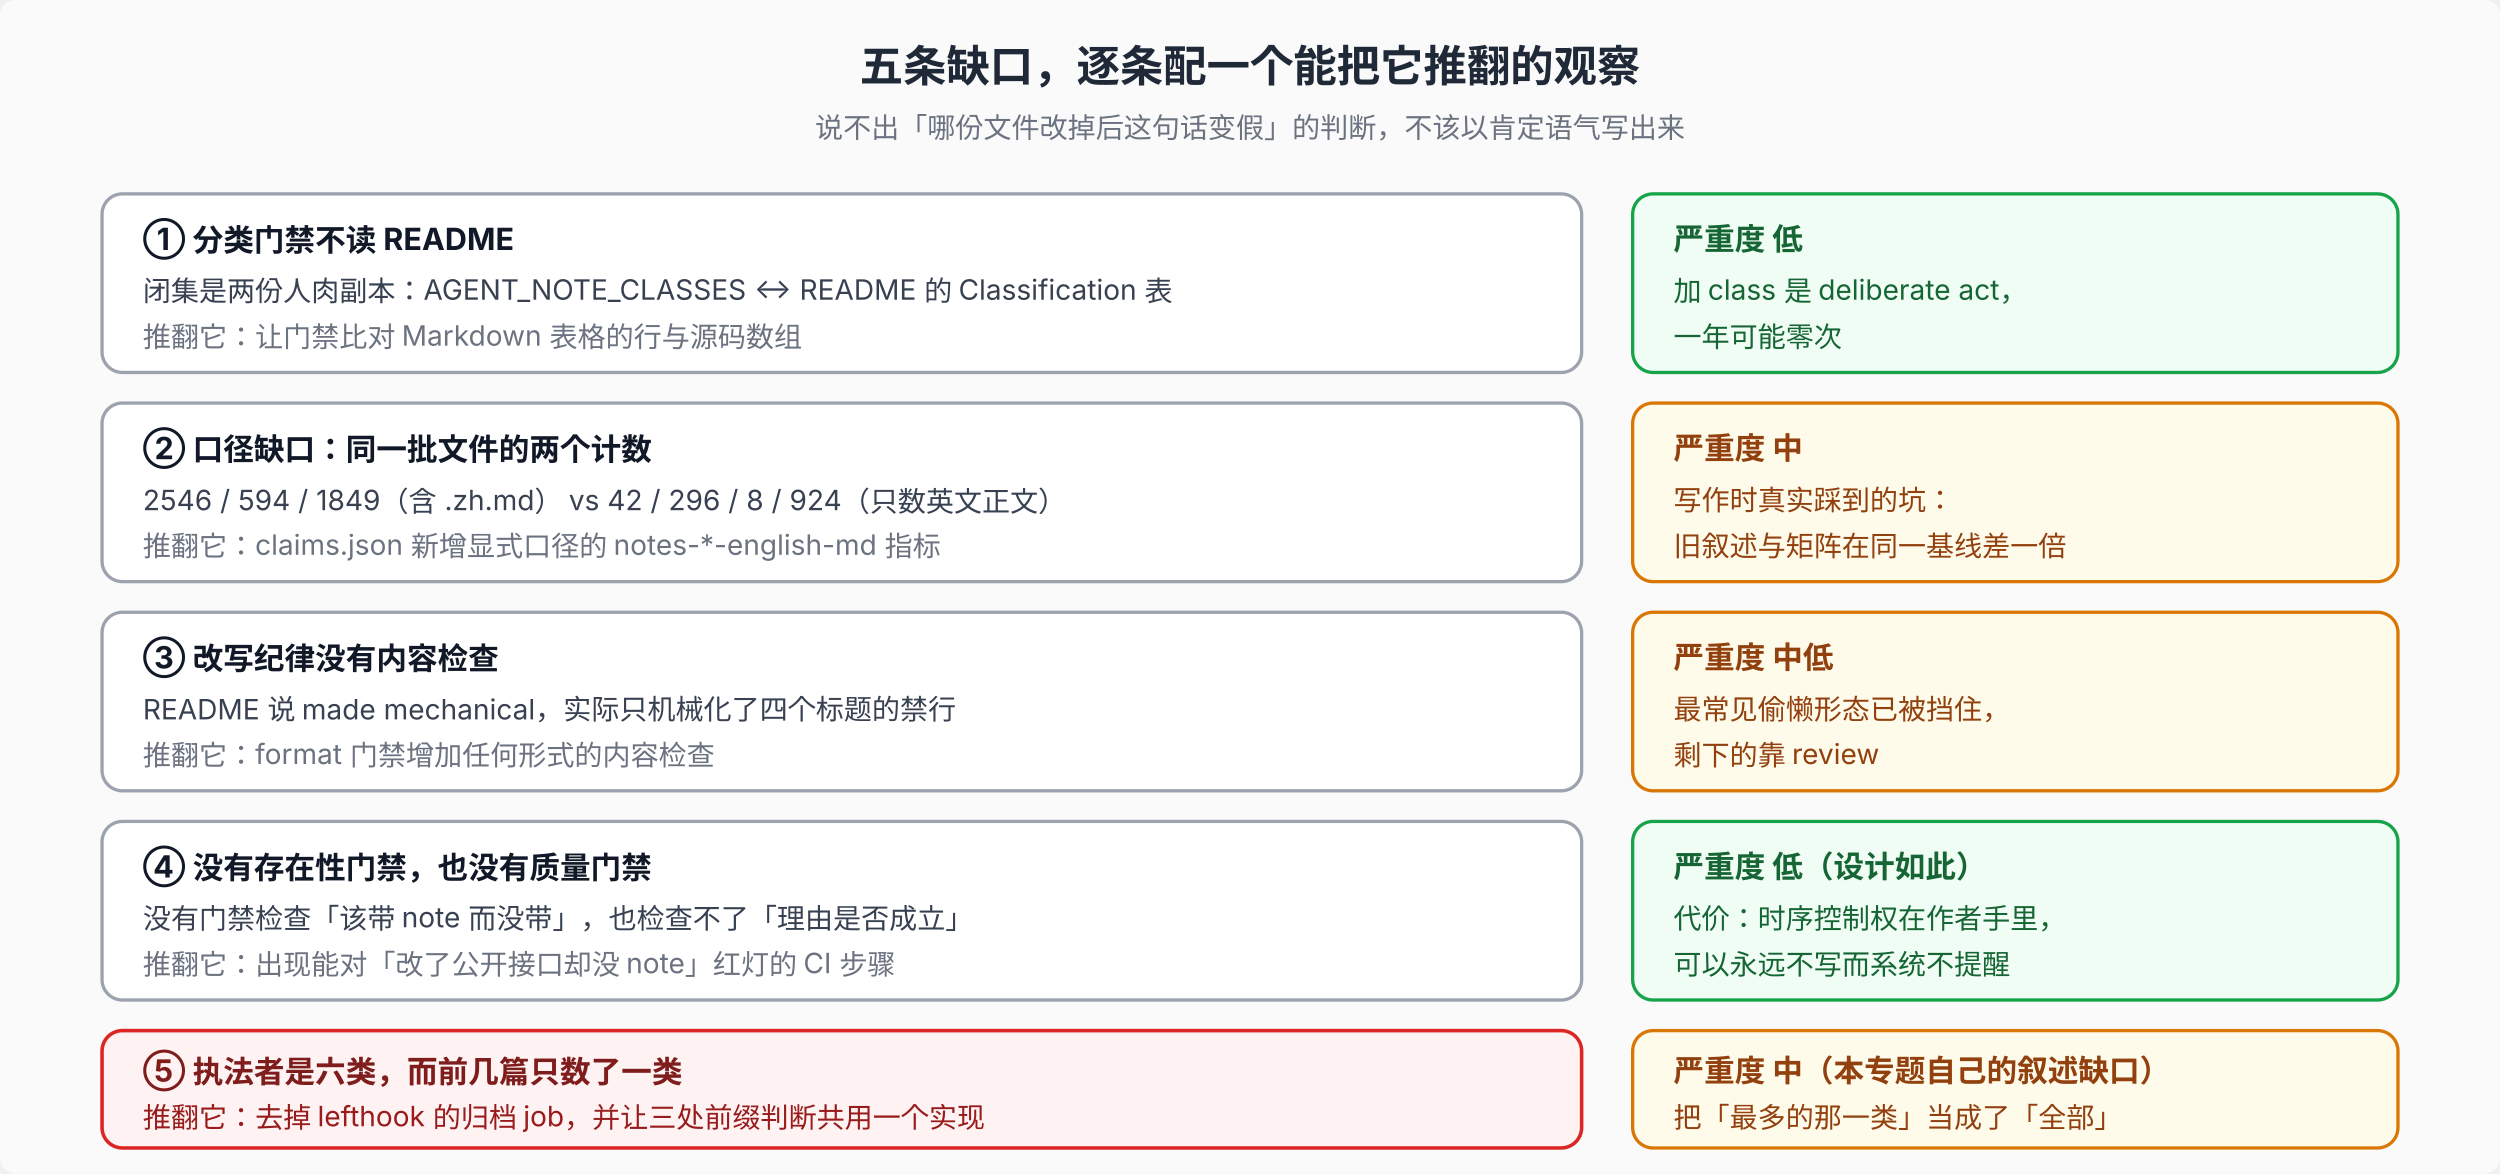
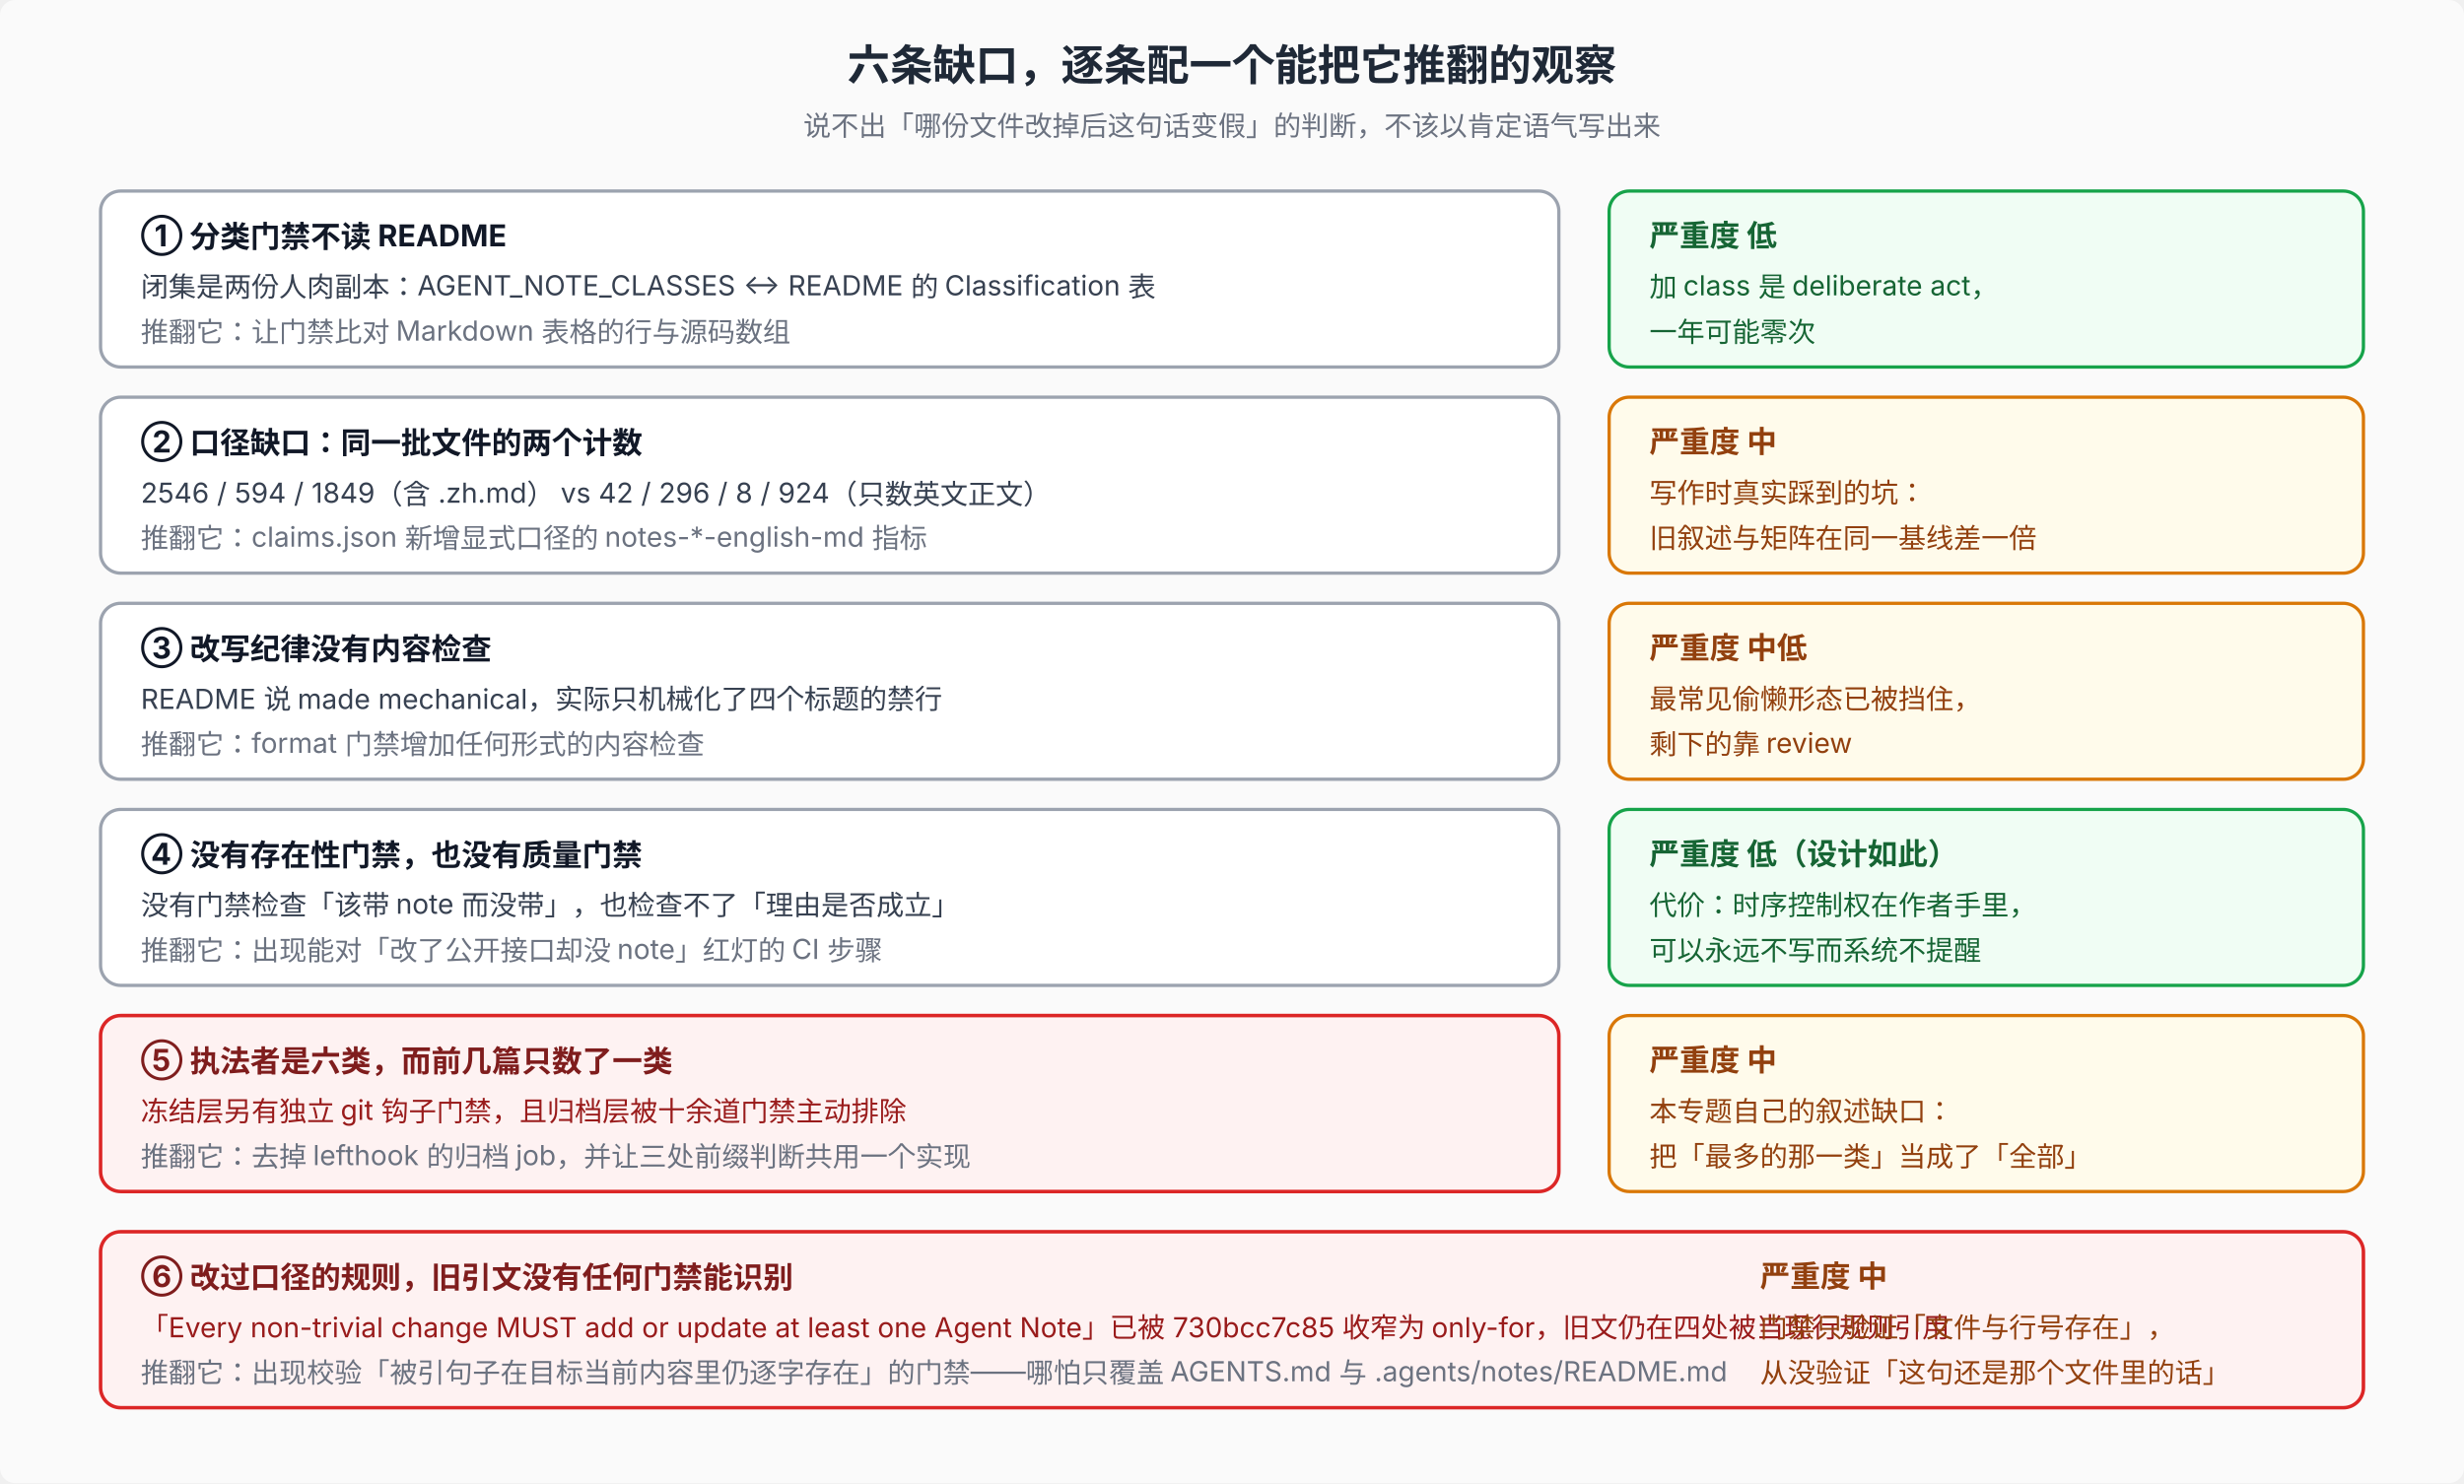
- <svg xmlns="http://www.w3.org/2000/svg" viewBox="0 0 980 460" font-family="system-ui, -apple-system, 'PingFang SC', 'Noto Sans SC', sans-serif" font-size="12">
-   <rect width="980" height="460" fill="#fafafa" rx="6" />
-   <text x="490" y="32" text-anchor="middle" font-size="17" font-weight="700" fill="#1f2937">五条缺口，逐条配一个能把它推翻的观察</text>
+ <svg xmlns="http://www.w3.org/2000/svg" viewBox="0 0 980 590" font-family="system-ui, -apple-system, 'PingFang SC', 'Noto Sans SC', sans-serif" font-size="12">
+   <rect width="980" height="590" fill="#fafafa" rx="6" />
+   <text x="490" y="32" text-anchor="middle" font-size="17" font-weight="700" fill="#1f2937">六条缺口，逐条配一个能把它推翻的观察</text>
  <text x="490" y="54" text-anchor="middle" font-size="11" fill="#6b7280">说不出「哪份文件改掉后这句话变假」的判断，不该以肯定语气写出来</text>
  <rect x="40" y="76" width="580" height="70" rx="8" fill="#fff" stroke="#9ca3af" stroke-width="1.3" />
  <text x="56" y="98" font-weight="700" fill="#111827">① 分类门禁不读 README</text>
  <text x="56" y="118" font-size="11" fill="#374151">闭集是两份人肉副本：AGENT_NOTE_CLASSES ↔ README 的 Classification 表</text>
  <text x="56" y="136" font-size="11" fill="#6b7280">推翻它：让门禁比对 Markdown 表格的行与源码数组</text>
  <rect x="640" y="76" width="300" height="70" rx="8" fill="#f0fdf4" stroke="#16a34a" stroke-width="1.3" />
  <text x="656" y="98" font-weight="700" fill="#166534">严重度 低</text>
  <text x="656" y="118" font-size="11" fill="#166534">加 class 是 deliberate act，</text>
  <text x="656" y="136" font-size="11" fill="#166534">一年可能零次</text>
  <rect x="40" y="158" width="580" height="70" rx="8" fill="#fff" stroke="#9ca3af" stroke-width="1.3" />
  <text x="56" y="180" font-weight="700" fill="#111827">② 口径缺口：同一批文件的两个计数</text>
  <text x="56" y="200" font-size="11" fill="#374151">2546 / 594 / 1849（含 .zh.md） vs 42 / 296 / 8 / 924（只数英文正文）</text>
  <text x="56" y="218" font-size="11" fill="#6b7280">推翻它：claims.json 新增显式口径的 notes-*-english-md 指标</text>
  <rect x="640" y="158" width="300" height="70" rx="8" fill="#fffbeb" stroke="#d97706" stroke-width="1.3" />
  <text x="656" y="180" font-weight="700" fill="#92400e">严重度 中</text>
  <text x="656" y="200" font-size="11" fill="#92400e">写作时真实踩到的坑：</text>
  <text x="656" y="218" font-size="11" fill="#92400e">旧叙述与矩阵在同一基线差一倍</text>
  <rect x="40" y="240" width="580" height="70" rx="8" fill="#fff" stroke="#9ca3af" stroke-width="1.3" />
  <text x="56" y="262" font-weight="700" fill="#111827">③ 改写纪律没有内容检查</text>
  <text x="56" y="282" font-size="11" fill="#374151">README 说 made mechanical，实际只机械化了四个标题的禁行</text>
  <text x="56" y="300" font-size="11" fill="#6b7280">推翻它：format 门禁增加任何形式的内容检查</text>
  <rect x="640" y="240" width="300" height="70" rx="8" fill="#fffbeb" stroke="#d97706" stroke-width="1.3" />
  <text x="656" y="262" font-weight="700" fill="#92400e">严重度 中低</text>
  <text x="656" y="282" font-size="11" fill="#92400e">最常见偷懒形态已被挡住，</text>
  <text x="656" y="300" font-size="11" fill="#92400e">剩下的靠 review</text>
  <rect x="40" y="322" width="580" height="70" rx="8" fill="#fff" stroke="#9ca3af" stroke-width="1.3" />
  <text x="56" y="344" font-weight="700" fill="#111827">④ 没有存在性门禁，也没有质量门禁</text>
  <text x="56" y="364" font-size="11" fill="#374151">没有门禁检查「该带 note 而没带」，也检查不了「理由是否成立」</text>
  <text x="56" y="382" font-size="11" fill="#6b7280">推翻它：出现能对「改了公开接口却没 note」红灯的 CI 步骤</text>
  <rect x="640" y="322" width="300" height="70" rx="8" fill="#f0fdf4" stroke="#16a34a" stroke-width="1.3" />
  <text x="656" y="344" font-weight="700" fill="#166534">严重度 低（设计如此）</text>
  <text x="656" y="364" font-size="11" fill="#166534">代价：时序控制权在作者手里，</text>
  <text x="656" y="382" font-size="11" fill="#166534">可以永远不写而系统不提醒</text>
-   <rect x="40" y="404" width="580" height="46" rx="8" fill="#fef2f2" stroke="#dc2626" stroke-width="1.4" />
-   <text x="56" y="424" font-weight="700" fill="#7f1d1d">⑤ 执法者是六类，而前几篇只数了一类</text>
-   <text x="56" y="442" font-size="11" fill="#991b1b">推翻它：去掉 lefthook 的归档 job，并让三处前缀判断共用一个实现</text>
-   <rect x="640" y="404" width="300" height="46" rx="8" fill="#fffbeb" stroke="#d97706" stroke-width="1.3" />
-   <text x="656" y="424" font-weight="700" fill="#92400e">严重度 中（本专题自己的叙述缺口）</text>
-   <text x="656" y="442" font-size="11" fill="#92400e">把「最多的那一类」当成了「全部」</text>
+   <rect x="40" y="404" width="580" height="70" rx="8" fill="#fef2f2" stroke="#dc2626" stroke-width="1.4" />
+   <text x="56" y="426" font-weight="700" fill="#7f1d1d">⑤ 执法者是六类，而前几篇只数了一类</text>
+   <text x="56" y="446" font-size="11" fill="#991b1b">冻结层另有独立 git 钩子门禁，且归档层被十余道门禁主动排除</text>
+   <text x="56" y="464" font-size="11" fill="#6b7280">推翻它：去掉 lefthook 的归档 job，并让三处前缀判断共用一个实现</text>
+   <rect x="640" y="404" width="300" height="70" rx="8" fill="#fffbeb" stroke="#d97706" stroke-width="1.3" />
+   <text x="656" y="426" font-weight="700" fill="#92400e">严重度 中</text>
+   <text x="656" y="446" font-size="11" fill="#92400e">本专题自己的叙述缺口：</text>
+   <text x="656" y="464" font-size="11" fill="#92400e">把「最多的那一类」当成了「全部」</text>
+   <rect x="40" y="490" width="900" height="70" rx="8" fill="#fef2f2" stroke="#dc2626" stroke-width="1.4" />
+   <text x="56" y="512" font-weight="700" fill="#7f1d1d">⑥ 改过口径的规则，旧引文没有任何门禁能识别</text>
+   <text x="56" y="532" font-size="11" fill="#991b1b">「Every non-trivial change MUST add or update at least one Agent Note」已被 730bcc7c85 收窄为 only-for，旧文仍在四处被当现行规则引用</text>
+   <text x="56" y="550" font-size="11" fill="#6b7280">推翻它：出现校验「被引句子在目标当前内容里仍逐字存在」的门禁——哪怕只覆盖 AGENTS.md 与 .agents/notes/README.md</text>
+   <text x="700" y="512" font-weight="700" fill="#92400e">严重度 中</text>
+   <text x="700" y="532" font-size="11" fill="#92400e">门禁只验证「文件与行号存在」，</text>
+   <text x="700" y="550" font-size="11" fill="#92400e">从没验证「这句还是那个文件里的话」</text>
</svg>
